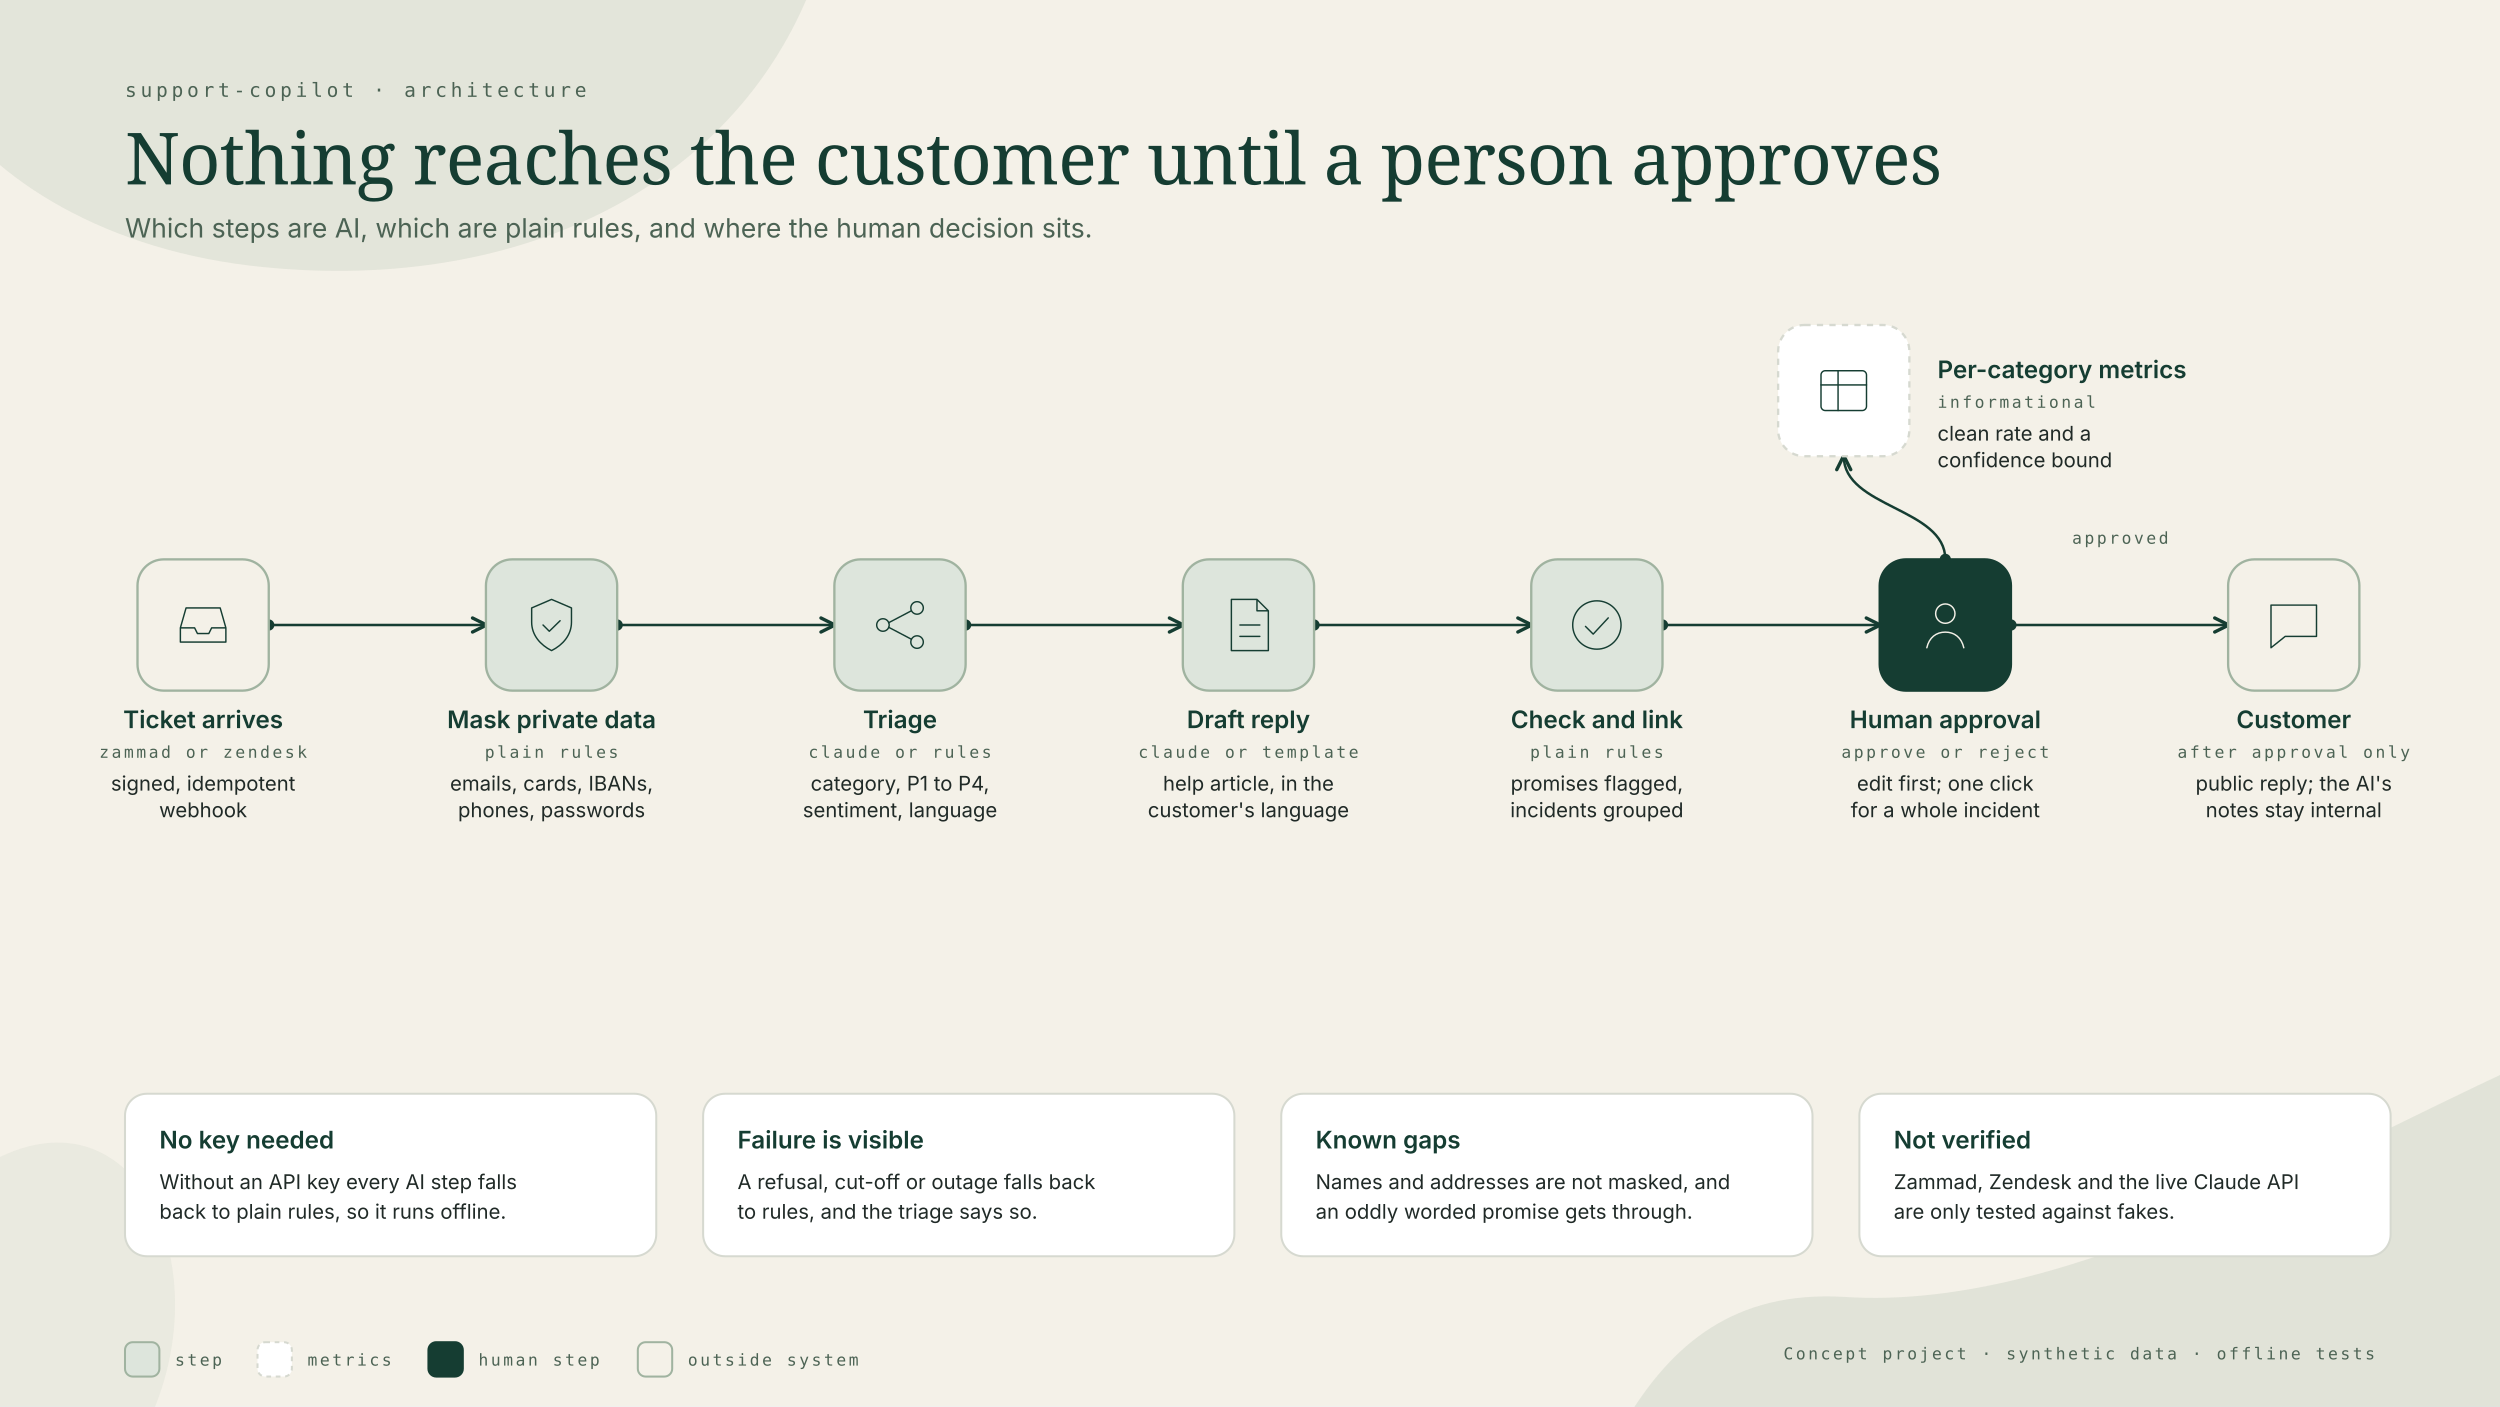
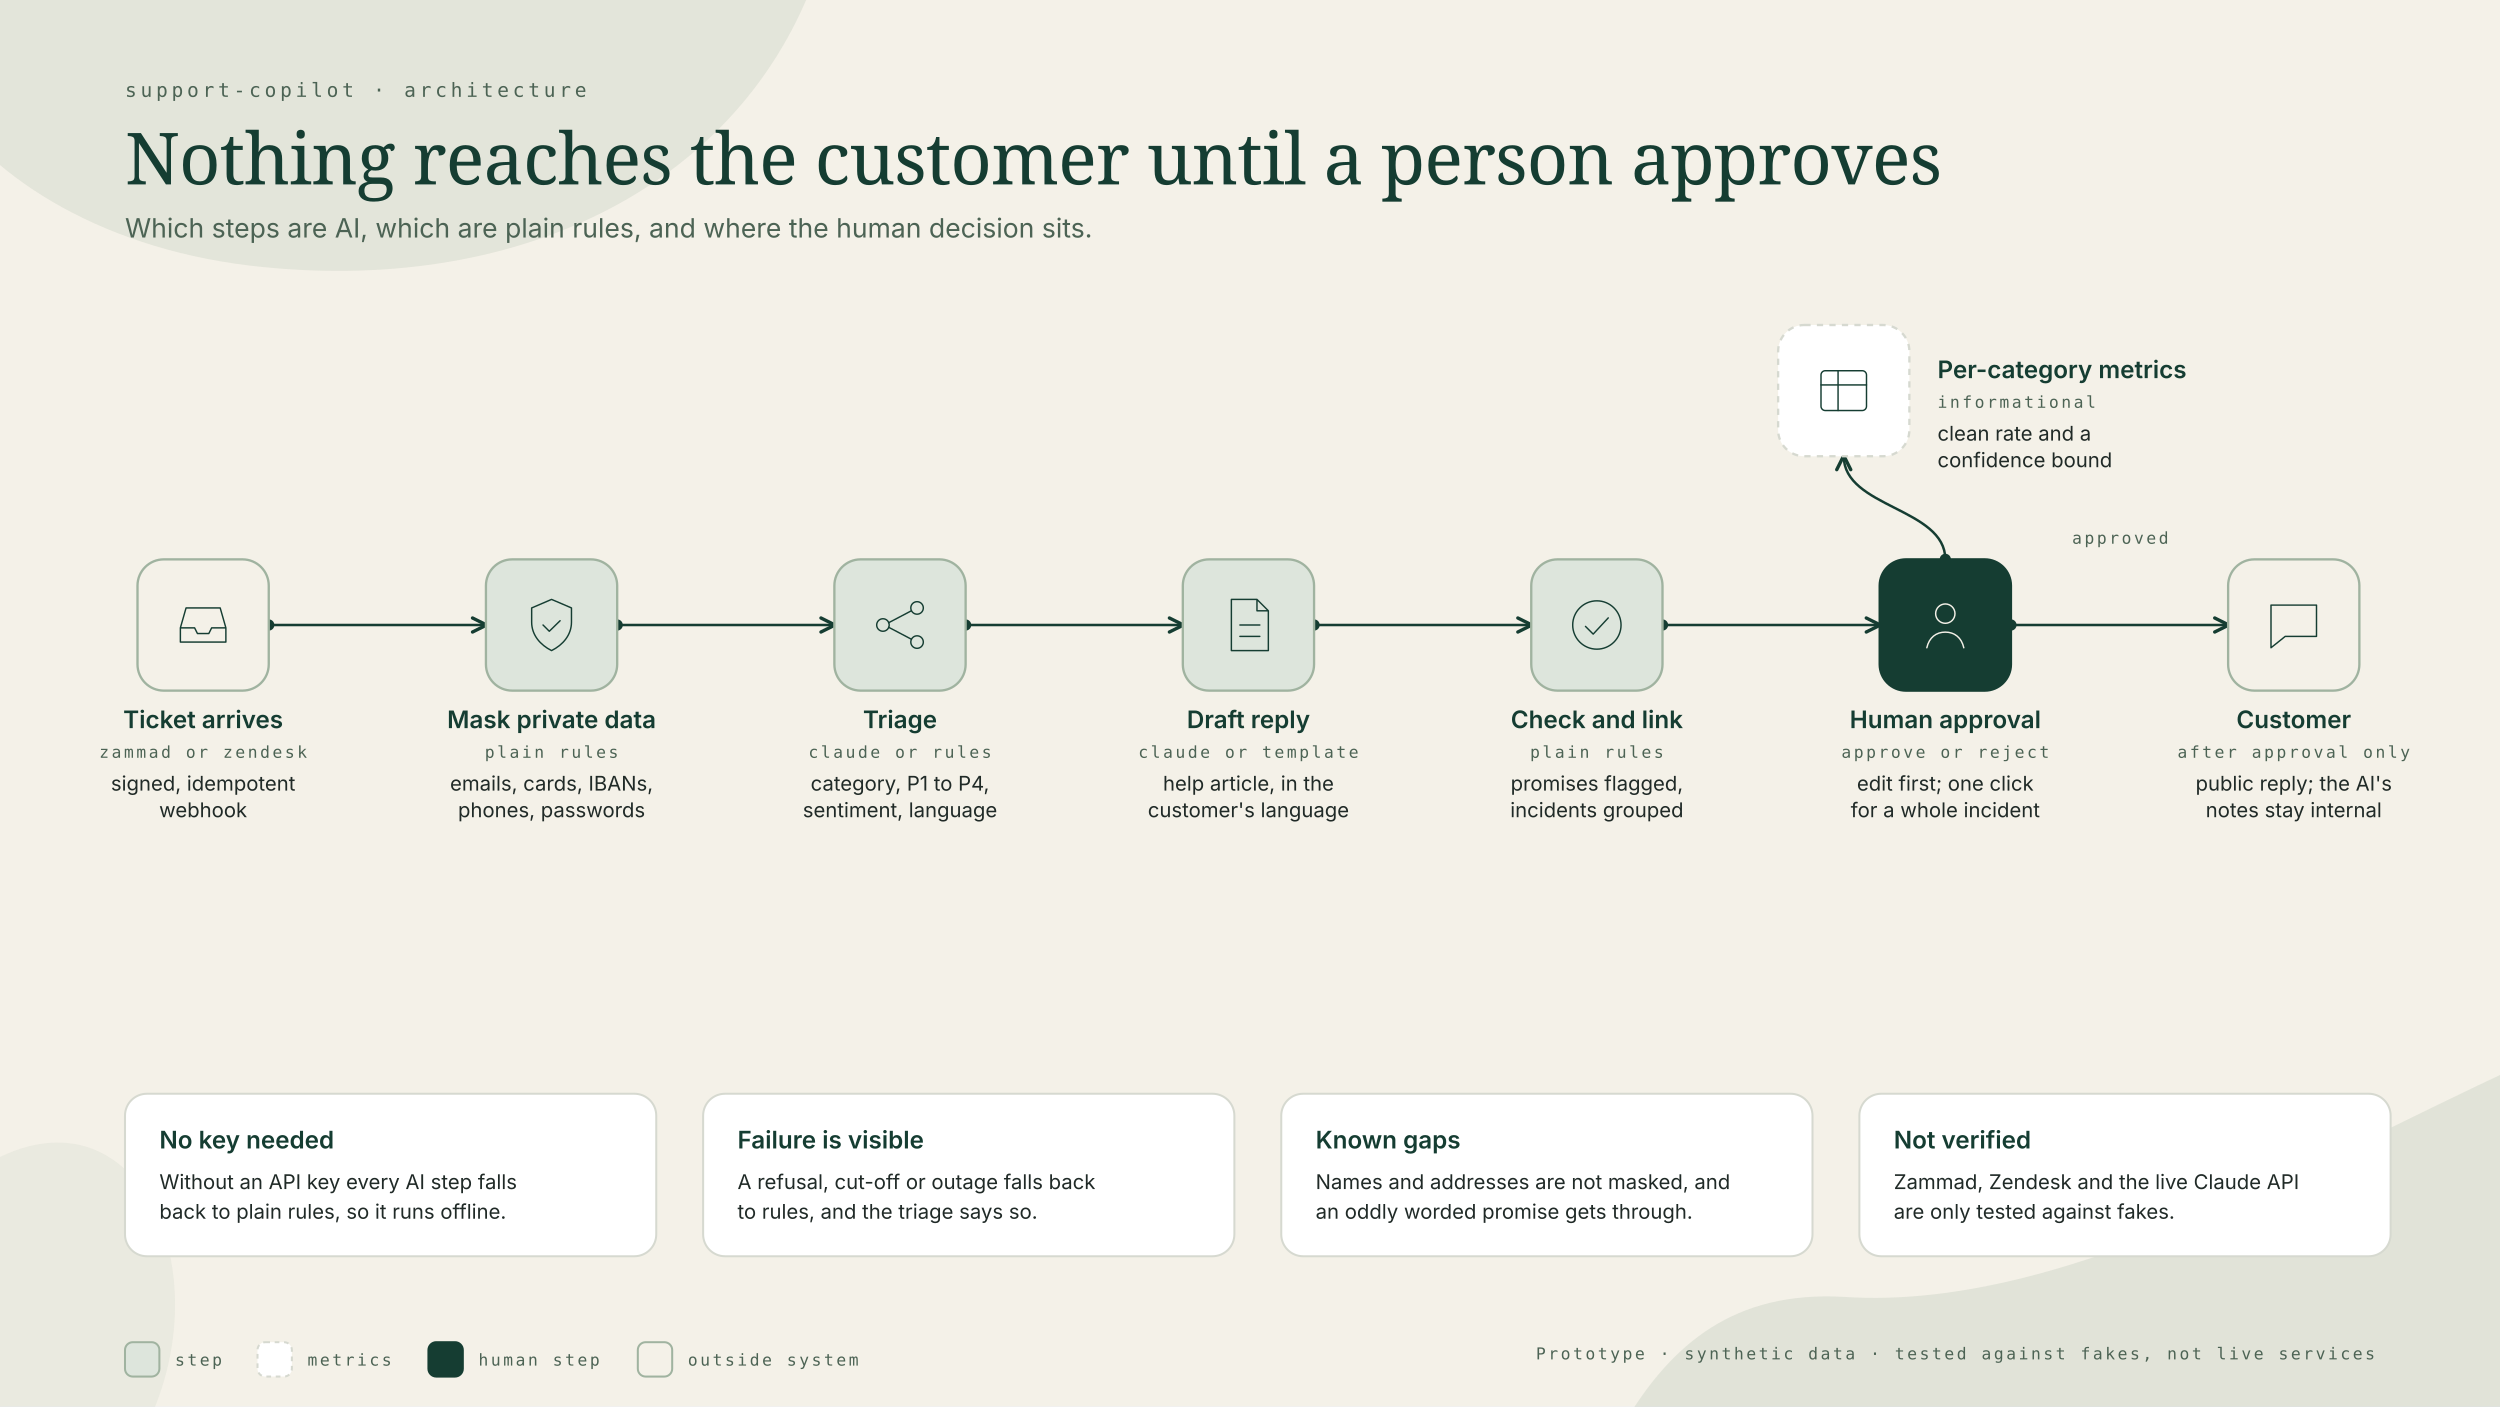
<svg xmlns="http://www.w3.org/2000/svg" viewBox="0 0 1600 900" width="1600" height="900" role="img" aria-label="Nothing reaches the customer until a person approves">
  <defs>
    <style>.title{font:400 46px 'DM Serif Display', Georgia, serif;fill:#153D32;letter-spacing:-.5px}.eyebrow{font:500 12.5px 'JetBrains Mono', monospace;fill:#4C6354;letter-spacing:2.4px;text-transform:uppercase}.sub{font:400 17px Inter, 'DM Sans', sans-serif;fill:#4C6354}.label{font:600 15.5px Inter, 'DM Sans', sans-serif;fill:#153D32}.chip{font:500 15px Inter, 'DM Sans', sans-serif;fill:#153D32}.tag{font:500 10.5px 'JetBrains Mono', monospace;fill:#4C6354;letter-spacing:1.6px;text-transform:uppercase}.note{font:400 13px Inter, 'DM Sans', sans-serif;fill:#202A27}.lane{font:500 11.5px 'JetBrains Mono', monospace;fill:#153D32;letter-spacing:2.2px;text-transform:uppercase}</style>
    <marker id="ah" viewBox="0 0 10 10" refX="8.2" refY="5" markerWidth="8" markerHeight="8" orient="auto">
      <path d="M1.5 1.5 8.5 5 1.5 8.5" fill="none" stroke="#153D32" stroke-width="1.7" stroke-linecap="round" stroke-linejoin="round" />
    </marker>
  </defs>
  <rect width="1600" height="900" fill="#F4F1E8" />
  <path d="M-40 -10 L520 -10 C470 120 330 190 160 170 C60 158 -10 110 -40 60 Z" fill="#A0B3A0" opacity=".20" />
  <path d="M1040 910 L1640 910 L1640 670 C1500 730 1330 840 1180 830 C1110 826 1070 860 1040 910 Z" fill="#A0B3A0" opacity=".22" />
  <path d="M-30 760 C80 670 150 810 90 920 L-30 920 Z" fill="#A0B3A0" opacity=".12" />
  <text x="80" y="62" class="eyebrow">support-copilot · architecture</text>
  <text x="80" y="118" class="title">Nothing reaches the customer until a person approves</text>
  <text x="80" y="152" class="sub">Which steps are AI, which are plain rules, and where the human decision sits.</text>
  <g>
    <path d="M1245 358.0 C1245 325.0 1180 325.0 1180 292.0" fill="none" stroke="#153D32" stroke-width="1.6" stroke-linecap="round" marker-end="url(#ah)" />
    <circle cx="1245" cy="358.0" r="3.6" fill="#153D32" />
  </g>
  <g>
    <path d="M1287.0 400 C1356.5 400 1356.5 400 1426.0 400" fill="none" stroke="#153D32" stroke-width="1.6" stroke-linecap="round" marker-end="url(#ah)" />
    <circle cx="1287.0" cy="400" r="3.6" fill="#153D32" />
  </g>
  <g>
    <path d="M1064.0 400 C1133.5 400 1133.5 400 1203.0 400" fill="none" stroke="#153D32" stroke-width="1.6" stroke-linecap="round" marker-end="url(#ah)" />
    <circle cx="1064.0" cy="400" r="3.6" fill="#153D32" />
  </g>
  <g>
    <path d="M841.0 400 C910.5 400 910.5 400 980.0 400" fill="none" stroke="#153D32" stroke-width="1.6" stroke-linecap="round" marker-end="url(#ah)" />
    <circle cx="841.0" cy="400" r="3.6" fill="#153D32" />
  </g>
  <g>
    <path d="M618.0 400 C687.5 400 687.5 400 757.0 400" fill="none" stroke="#153D32" stroke-width="1.6" stroke-linecap="round" marker-end="url(#ah)" />
    <circle cx="618.0" cy="400" r="3.6" fill="#153D32" />
  </g>
  <g>
    <path d="M395.0 400 C464.5 400 464.5 400 534.0 400" fill="none" stroke="#153D32" stroke-width="1.6" stroke-linecap="round" marker-end="url(#ah)" />
    <circle cx="395.0" cy="400" r="3.6" fill="#153D32" />
  </g>
  <g>
    <path d="M172.0 400 C241.5 400 241.5 400 311.0 400" fill="none" stroke="#153D32" stroke-width="1.6" stroke-linecap="round" marker-end="url(#ah)" />
    <circle cx="172.0" cy="400" r="3.6" fill="#153D32" />
  </g>
  <g>
    <rect x="88.0" y="358.0" width="84" height="84" rx="16.8" fill="#F4F1E8" stroke="#A0B3A0" stroke-width="1.5" />
    <g transform="translate(108.16 378.16) scale(1.82)" fill="none" stroke="#153D32" stroke-width="0.51" stroke-linecap="round" stroke-linejoin="round">
      <path d="M4 13l2-7h12l2 7v5H4zM4 13h5l1 2h4l1-2h5" />
    </g>
    <text x="130" y="466.0" text-anchor="middle" class="label">Ticket arrives</text>
    <text x="130" y="485.0" text-anchor="middle" class="tag">zammad or zendesk</text>
    <text x="130" y="506.0" text-anchor="middle" class="note">signed, idempotent</text>
    <text x="130" y="523.0" text-anchor="middle" class="note">webhook</text>
  </g>
  <g>
    <rect x="311.0" y="358.0" width="84" height="84" rx="16.8" fill="#DDE5DC" stroke="#A0B3A0" stroke-width="1.5" />
    <g transform="translate(331.16 378.16) scale(1.82)" fill="none" stroke="#153D32" stroke-width="0.51" stroke-linecap="round" stroke-linejoin="round">
      <path d="M12 3l7 3v5c0 4.5-3 8-7 10-4-2-7-5.5-7-10V6z" />
      <path d="M9 12l2.2 2.2L15 10.5" />
    </g>
    <text x="353" y="466.0" text-anchor="middle" class="label">Mask private data</text>
    <text x="353" y="485.0" text-anchor="middle" class="tag">plain rules</text>
    <text x="353" y="506.0" text-anchor="middle" class="note">emails, cards, IBANs,</text>
    <text x="353" y="523.0" text-anchor="middle" class="note">phones, passwords</text>
  </g>
  <g>
    <rect x="534.0" y="358.0" width="84" height="84" rx="16.8" fill="#DDE5DC" stroke="#A0B3A0" stroke-width="1.5" />
    <g transform="translate(554.16 378.16) scale(1.82)" fill="none" stroke="#153D32" stroke-width="0.51" stroke-linecap="round" stroke-linejoin="round">
      <circle cx="6" cy="12" r="2.2" />
      <circle cx="18" cy="6" r="2.2" />
      <circle cx="18" cy="18" r="2.2" />
      <path d="M8 11.2 16 7M8 12.8 16 17" />
    </g>
    <text x="576" y="466.0" text-anchor="middle" class="label">Triage</text>
    <text x="576" y="485.0" text-anchor="middle" class="tag">claude or rules</text>
    <text x="576" y="506.0" text-anchor="middle" class="note">category, P1 to P4,</text>
    <text x="576" y="523.0" text-anchor="middle" class="note">sentiment, language</text>
  </g>
  <g>
    <rect x="757.0" y="358.0" width="84" height="84" rx="16.8" fill="#DDE5DC" stroke="#A0B3A0" stroke-width="1.5" />
    <g transform="translate(777.16 378.16) scale(1.82)" fill="none" stroke="#153D32" stroke-width="0.51" stroke-linecap="round" stroke-linejoin="round">
      <path d="M6 3h9l4 4v14H6zM15 3v4h4M9 12h7M9 16h7" />
    </g>
    <text x="799" y="466.0" text-anchor="middle" class="label">Draft reply</text>
    <text x="799" y="485.0" text-anchor="middle" class="tag">claude or template</text>
    <text x="799" y="506.0" text-anchor="middle" class="note">help article, in the</text>
    <text x="799" y="523.0" text-anchor="middle" class="note">customer's language</text>
  </g>
  <g>
    <rect x="980.0" y="358.0" width="84" height="84" rx="16.8" fill="#DDE5DC" stroke="#A0B3A0" stroke-width="1.5" />
    <g transform="translate(1000.16 378.16) scale(1.82)" fill="none" stroke="#153D32" stroke-width="0.51" stroke-linecap="round" stroke-linejoin="round">
      <circle cx="12" cy="12" r="8.5" />
      <path d="M8 12.5l2.7 2.7L16 9.5" />
    </g>
    <text x="1022" y="466.0" text-anchor="middle" class="label">Check and link</text>
    <text x="1022" y="485.0" text-anchor="middle" class="tag">plain rules</text>
    <text x="1022" y="506.0" text-anchor="middle" class="note">promises flagged,</text>
    <text x="1022" y="523.0" text-anchor="middle" class="note">incidents grouped</text>
  </g>
  <g>
    <rect x="1203.0" y="358.0" width="84" height="84" rx="16.8" fill="#153D32" stroke="#153D32" stroke-width="1.5" />
    <g transform="translate(1223.16 378.16) scale(1.82)" fill="none" stroke="#F4F1E8" stroke-width="0.51" stroke-linecap="round" stroke-linejoin="round">
      <circle cx="12" cy="8" r="3.4" />
      <path d="M5.5 20c.8-3.6 3.3-5.5 6.5-5.5s5.7 1.9 6.5 5.5" />
    </g>
    <text x="1245" y="466.0" text-anchor="middle" class="label">Human approval</text>
    <text x="1245" y="485.0" text-anchor="middle" class="tag">approve or reject</text>
    <text x="1245" y="506.0" text-anchor="middle" class="note">edit first; one click</text>
    <text x="1245" y="523.0" text-anchor="middle" class="note">for a whole incident</text>
  </g>
  <g>
    <rect x="1426.0" y="358.0" width="84" height="84" rx="16.8" fill="#F4F1E8" stroke="#A0B3A0" stroke-width="1.5" />
    <g transform="translate(1446.16 378.16) scale(1.82)" fill="none" stroke="#153D32" stroke-width="0.51" stroke-linecap="round" stroke-linejoin="round">
      <path d="M4 5h16v11H9l-5 4z" />
    </g>
    <text x="1468" y="466.0" text-anchor="middle" class="label">Customer</text>
    <text x="1468" y="485.0" text-anchor="middle" class="tag">after approval only</text>
    <text x="1468" y="506.0" text-anchor="middle" class="note">public reply; the AI's</text>
    <text x="1468" y="523.0" text-anchor="middle" class="note">notes stay internal</text>
  </g>
  <g>
    <rect x="1138.0" y="208.0" width="84" height="84" rx="16.8" fill="#FFFFFF" stroke="#D6D9D0" stroke-width="1.5" stroke-dasharray="4 4" />
    <g transform="translate(1158.16 228.16) scale(1.82)" fill="none" stroke="#153D32" stroke-width="0.51" stroke-linecap="round" stroke-linejoin="round">
      <rect x="4" y="5" width="16" height="14" rx="1.5" />
      <path d="M4 10h16M10 5v14" />
    </g>
    <text x="1240.0" y="242" class="label">Per-category metrics</text>
    <text x="1240.0" y="261" class="tag">informational</text>
    <text x="1240.0" y="282" class="note">clean rate and a</text>
    <text x="1240.0" y="299" class="note">confidence bound</text>
  </g>
  <text x="1357" y="348" text-anchor="middle" class="tag">approved</text>
  <rect x="80" y="700" width="340" height="104" rx="14" fill="#FFFFFF" stroke="#D6D9D0" stroke-width="1.3" />
  <text x="102" y="735" text-anchor="start" class="label">No key needed</text>
  <text x="102" y="761" text-anchor="start" class="note">Without an API key every AI step falls</text>
  <text x="102" y="780" text-anchor="start" class="note">back to plain rules, so it runs offline.</text>
  <rect x="450" y="700" width="340" height="104" rx="14" fill="#FFFFFF" stroke="#D6D9D0" stroke-width="1.3" />
  <text x="472" y="735" text-anchor="start" class="label">Failure is visible</text>
  <text x="472" y="761" text-anchor="start" class="note">A refusal, cut-off or outage falls back</text>
  <text x="472" y="780" text-anchor="start" class="note">to rules, and the triage says so.</text>
  <rect x="820" y="700" width="340" height="104" rx="14" fill="#FFFFFF" stroke="#D6D9D0" stroke-width="1.3" />
  <text x="842" y="735" text-anchor="start" class="label">Known gaps</text>
  <text x="842" y="761" text-anchor="start" class="note">Names and addresses are not masked, and</text>
  <text x="842" y="780" text-anchor="start" class="note">an oddly worded promise gets through.</text>
  <rect x="1190" y="700" width="340" height="104" rx="14" fill="#FFFFFF" stroke="#D6D9D0" stroke-width="1.3" />
  <text x="1212" y="735" text-anchor="start" class="label">Not verified</text>
  <text x="1212" y="761" text-anchor="start" class="note">Zammad, Zendesk and the live Claude API</text>
  <text x="1212" y="780" text-anchor="start" class="note">are only tested against fakes.</text>
  <rect x="80" y="859" width="22" height="22" rx="5" fill="#DDE5DC" stroke="#A0B3A0" stroke-width="1.3" />
  <text x="112" y="874" class="tag">step</text>
  <rect x="164.8" y="859" width="22" height="22" rx="5" fill="#FFFFFF" stroke="#D6D9D0" stroke-width="1.3" stroke-dasharray="3 3" />
  <text x="196.8" y="874" class="tag">metrics</text>
  <rect x="274.2" y="859" width="22" height="22" rx="5" fill="#153D32" stroke="#153D32" stroke-width="1.3" />
  <text x="306.2" y="874" class="tag">human step</text>
  <rect x="408.2" y="859" width="22" height="22" rx="5" fill="#F4F1E8" stroke="#A0B3A0" stroke-width="1.3" />
  <text x="440.2" y="874" class="tag">outside system</text>
-   <text x="1520" y="870" text-anchor="end" class="tag">Concept project · synthetic data · offline tests</text>
+   <text x="1520" y="870" text-anchor="end" class="tag">Prototype · synthetic data · tested against fakes, not live services</text>
</svg>
